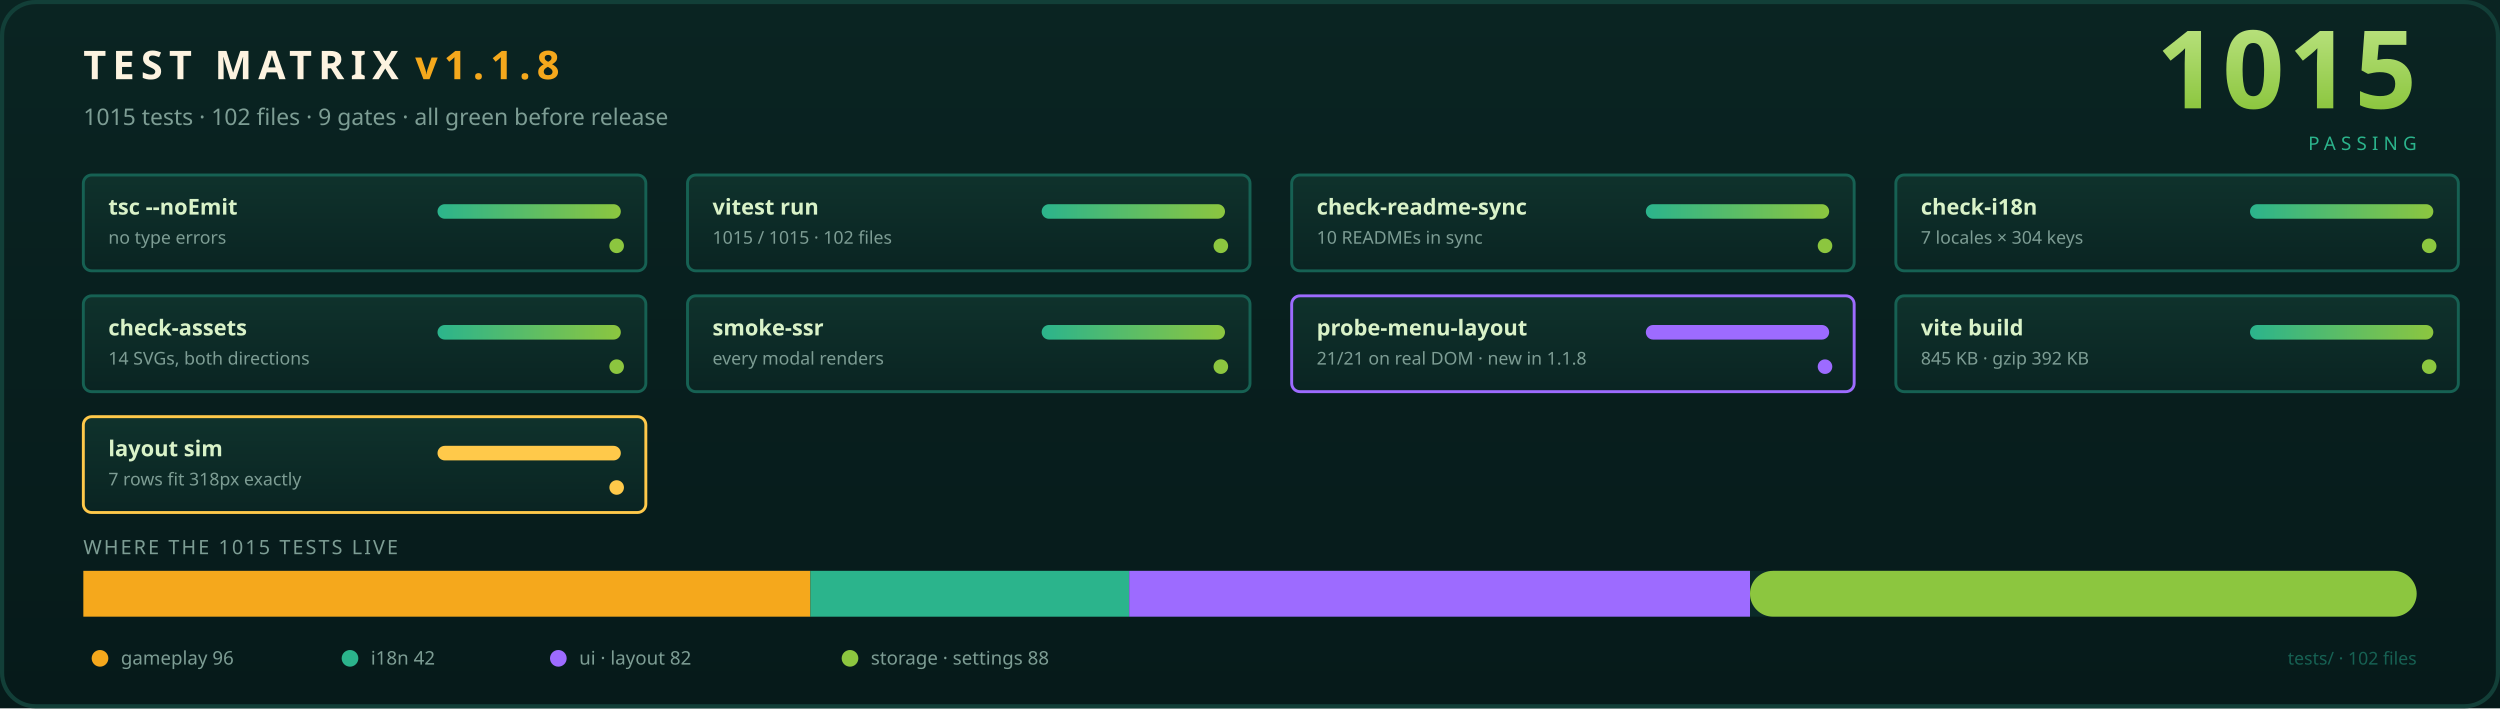
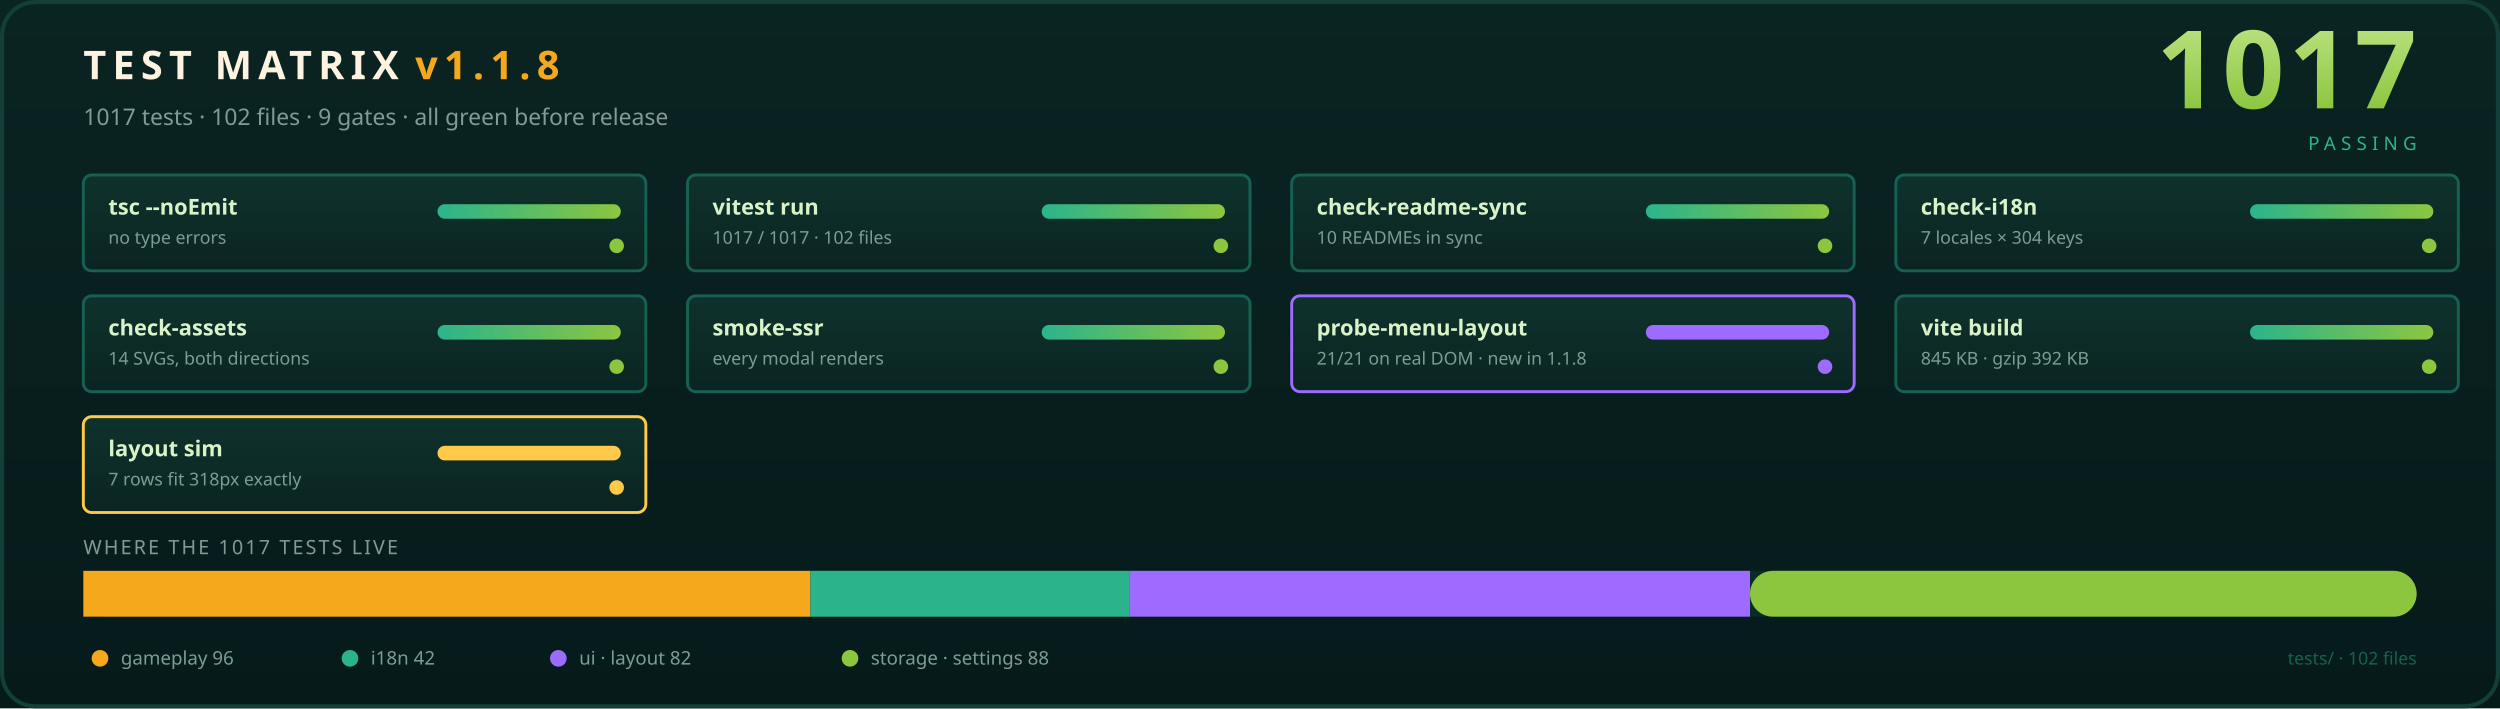
- <svg xmlns="http://www.w3.org/2000/svg" viewBox="0 0 1200 340" role="img" aria-label="Ma trận kiểm thử Lọ Chéo v1.1.8 — 1015 test trên 102 file, 9 cổng kiểm tra, phân bố theo nhóm (hoạt họa SMIL)">
+ <svg xmlns="http://www.w3.org/2000/svg" viewBox="0 0 1200 340" role="img" aria-label="Ma trận kiểm thử Lọ Chéo v1.1.8 — 1017 test trên 102 file, 9 cổng kiểm tra, phân bố theo nhóm (hoạt họa SMIL)">
  <defs>
    <filter id="tm-glow" x="-40%" y="-40%" width="180%" height="180%">
      <feGaussianBlur stdDeviation="4" result="b" />
      <feMerge>
        <feMergeNode in="b" />
        <feMergeNode in="SourceGraphic" />
      </feMerge>
    </filter>
    <linearGradient id="tmBg" x1="0" y1="0" x2="0" y2="1">
      <stop offset="0" stop-color="#0a2422" />
      <stop offset="1" stop-color="#061a1a" />
    </linearGradient>
    <linearGradient id="tmCard" x1="0" y1="0" x2="0" y2="1">
      <stop offset="0" stop-color="#0f322c" />
      <stop offset="1" stop-color="#0a2422" />
    </linearGradient>
    <linearGradient id="tmBar" x1="0" y1="0" x2="1" y2="0">
      <stop offset="0" stop-color="#2bb48c" />
      <stop offset="1" stop-color="#8cc63f" />
    </linearGradient>
    <linearGradient id="tmBig" x1="0" y1="0" x2="0" y2="1">
      <stop offset="0" stop-color="#b6e07a" />
      <stop offset="1" stop-color="#8cc63f" />
    </linearGradient>
  </defs>
  <rect width="1200" height="340" fill="url(#tmBg)" />
  <rect x="1" y="1" width="1198" height="338" rx="16" fill="none" stroke="#123f38" stroke-width="2" />
  <text x="40" y="38" font-family="'Arial Black','Bungee',sans-serif" font-weight="900" font-size="19" letter-spacing="3" fill="#fdf3e0">TEST MATRIX <tspan fill="#f5a81c">v1.1.8</tspan>
  </text>
-   <text x="40" y="60" font-family="system-ui,sans-serif" font-size="11" fill="#7d9d94">1015 tests · 102 files · 9 gates · all green before release</text>
-   <text x="1160" y="52" text-anchor="end" font-family="'Arial Black','Bungee',sans-serif" font-weight="900" font-size="52" fill="url(#tmBig)" letter-spacing="2">1015</text>
+   <text x="40" y="60" font-family="system-ui,sans-serif" font-size="11" fill="#7d9d94">1017 tests · 102 files · 9 gates · all green before release</text>
+   <text x="1160" y="52" text-anchor="end" font-family="'Arial Black','Bungee',sans-serif" font-weight="900" font-size="52" fill="url(#tmBig)" letter-spacing="2">1017</text>
  <text x="1160" y="72" text-anchor="end" font-family="system-ui,sans-serif" font-size="9" letter-spacing="2.5" fill="#2bb48c">PASSING</text>
  <g font-family="system-ui,sans-serif">
    <g transform="translate(40,84)">
      <rect width="270" height="46" rx="4" fill="url(#tmCard)" stroke="#166153" stroke-width="1.4" />
      <text x="12" y="19" font-size="10.5" fill="#d9f2c8" font-weight="700">tsc --noEmit</text>
      <text x="12" y="33" font-size="8.5" fill="#7d9d94">no type errors</text>
      <rect x="170" y="14" width="88" height="7" rx="3.5" fill="#0b2a28" />
      <rect x="170" y="14" width="88" height="7" rx="3.5" fill="url(#tmBar)">
        <animate attributeName="opacity" values="0.6;1;1;0.6" dur="9s" repeatCount="indefinite" />
      </rect>
      <circle cx="256" cy="34" r="3.5" fill="#8cc63f">
        <animate attributeName="opacity" values="1;0.3;1" dur="2.4s" repeatCount="indefinite" />
      </circle>
    </g>
    <g transform="translate(330,84)">
      <rect width="270" height="46" rx="4" fill="url(#tmCard)" stroke="#166153" stroke-width="1.4" />
      <text x="12" y="19" font-size="10.5" fill="#d9f2c8" font-weight="700">vitest run</text>
-       <text x="12" y="33" font-size="8.5" fill="#7d9d94">1015 / 1015 · 102 files</text>
+       <text x="12" y="33" font-size="8.5" fill="#7d9d94">1017 / 1017 · 102 files</text>
      <rect x="170" y="14" width="88" height="7" rx="3.5" fill="#0b2a28" />
      <rect x="170" y="14" width="88" height="7" rx="3.5" fill="url(#tmBar)">
        <animate attributeName="opacity" values="0.6;1;1;0.6" dur="9s" begin="0.6s" repeatCount="indefinite" />
      </rect>
      <circle cx="256" cy="34" r="3.5" fill="#8cc63f">
        <animate attributeName="opacity" values="1;0.3;1" dur="2.4s" begin="0.3s" repeatCount="indefinite" />
      </circle>
    </g>
    <g transform="translate(620,84)">
      <rect width="270" height="46" rx="4" fill="url(#tmCard)" stroke="#166153" stroke-width="1.4" />
      <text x="12" y="19" font-size="10.5" fill="#d9f2c8" font-weight="700">check-readme-sync</text>
      <text x="12" y="33" font-size="8.5" fill="#7d9d94">10 READMEs in sync</text>
      <rect x="170" y="14" width="88" height="7" rx="3.5" fill="#0b2a28" />
      <rect x="170" y="14" width="88" height="7" rx="3.5" fill="url(#tmBar)">
        <animate attributeName="opacity" values="0.6;1;1;0.6" dur="9s" begin="1.2s" repeatCount="indefinite" />
      </rect>
      <circle cx="256" cy="34" r="3.5" fill="#8cc63f">
        <animate attributeName="opacity" values="1;0.3;1" dur="2.4s" begin="0.6s" repeatCount="indefinite" />
      </circle>
    </g>
    <g transform="translate(910,84)">
      <rect width="270" height="46" rx="4" fill="url(#tmCard)" stroke="#166153" stroke-width="1.4" />
      <text x="12" y="19" font-size="10.5" fill="#d9f2c8" font-weight="700">check-i18n</text>
      <text x="12" y="33" font-size="8.5" fill="#7d9d94">7 locales × 304 keys</text>
      <rect x="170" y="14" width="88" height="7" rx="3.5" fill="#0b2a28" />
      <rect x="170" y="14" width="88" height="7" rx="3.5" fill="url(#tmBar)">
        <animate attributeName="opacity" values="0.6;1;1;0.6" dur="9s" begin="1.8s" repeatCount="indefinite" />
      </rect>
      <circle cx="256" cy="34" r="3.5" fill="#8cc63f">
        <animate attributeName="opacity" values="1;0.3;1" dur="2.4s" begin="0.9s" repeatCount="indefinite" />
      </circle>
    </g>
    <g transform="translate(40,142)">
      <rect width="270" height="46" rx="4" fill="url(#tmCard)" stroke="#166153" stroke-width="1.4" />
      <text x="12" y="19" font-size="10.5" fill="#d9f2c8" font-weight="700">check-assets</text>
      <text x="12" y="33" font-size="8.5" fill="#7d9d94">14 SVGs, both directions</text>
      <rect x="170" y="14" width="88" height="7" rx="3.5" fill="#0b2a28" />
      <rect x="170" y="14" width="88" height="7" rx="3.5" fill="url(#tmBar)">
        <animate attributeName="opacity" values="0.6;1;1;0.6" dur="9s" begin="2.4s" repeatCount="indefinite" />
      </rect>
      <circle cx="256" cy="34" r="3.5" fill="#8cc63f">
        <animate attributeName="opacity" values="1;0.3;1" dur="2.4s" begin="1.2s" repeatCount="indefinite" />
      </circle>
    </g>
    <g transform="translate(330,142)">
      <rect width="270" height="46" rx="4" fill="url(#tmCard)" stroke="#166153" stroke-width="1.4" />
      <text x="12" y="19" font-size="10.5" fill="#d9f2c8" font-weight="700">smoke-ssr</text>
      <text x="12" y="33" font-size="8.5" fill="#7d9d94">every modal renders</text>
      <rect x="170" y="14" width="88" height="7" rx="3.5" fill="#0b2a28" />
      <rect x="170" y="14" width="88" height="7" rx="3.5" fill="url(#tmBar)">
        <animate attributeName="opacity" values="0.6;1;1;0.6" dur="9s" begin="3s" repeatCount="indefinite" />
      </rect>
      <circle cx="256" cy="34" r="3.5" fill="#8cc63f">
        <animate attributeName="opacity" values="1;0.3;1" dur="2.4s" begin="1.5s" repeatCount="indefinite" />
      </circle>
    </g>
    <g transform="translate(620,142)">
      <rect width="270" height="46" rx="4" fill="url(#tmCard)" stroke="#9d6bff" stroke-width="1.4" />
      <text x="12" y="19" font-size="10.5" fill="#d9f2c8" font-weight="700">probe-menu-layout</text>
      <text x="12" y="33" font-size="8.5" fill="#7d9d94">21/21 on real DOM · new in 1.1.8</text>
      <rect x="170" y="14" width="88" height="7" rx="3.5" fill="#0b2a28" />
      <rect x="170" y="14" width="88" height="7" rx="3.5" fill="#9d6bff" />
      <circle cx="256" cy="34" r="3.5" fill="#9d6bff">
        <animate attributeName="opacity" values="1;0.3;1" dur="2.4s" begin="1.8s" repeatCount="indefinite" />
      </circle>
    </g>
    <g transform="translate(910,142)">
      <rect width="270" height="46" rx="4" fill="url(#tmCard)" stroke="#166153" stroke-width="1.4" />
      <text x="12" y="19" font-size="10.5" fill="#d9f2c8" font-weight="700">vite build</text>
      <text x="12" y="33" font-size="8.5" fill="#7d9d94">845 KB · gzip 392 KB</text>
      <rect x="170" y="14" width="88" height="7" rx="3.5" fill="#0b2a28" />
      <rect x="170" y="14" width="88" height="7" rx="3.5" fill="url(#tmBar)">
        <animate attributeName="opacity" values="0.6;1;1;0.6" dur="9s" begin="4.2s" repeatCount="indefinite" />
      </rect>
      <circle cx="256" cy="34" r="3.5" fill="#8cc63f">
        <animate attributeName="opacity" values="1;0.3;1" dur="2.4s" begin="2.1s" repeatCount="indefinite" />
      </circle>
    </g>
    <g transform="translate(40,200)">
      <rect width="270" height="46" rx="4" fill="url(#tmCard)" stroke="#ffc94a" stroke-width="1.4" />
      <text x="12" y="19" font-size="10.5" fill="#d9f2c8" font-weight="700">layout sim</text>
      <text x="12" y="33" font-size="8.5" fill="#7d9d94">7 rows fit 318px exactly</text>
      <rect x="170" y="14" width="88" height="7" rx="3.5" fill="#0b2a28" />
      <rect x="170" y="14" width="88" height="7" rx="3.5" fill="#ffc94a" />
      <circle cx="256" cy="34" r="3.5" fill="#ffc94a">
        <animate attributeName="opacity" values="1;0.3;1" dur="2.4s" begin="2.4s" repeatCount="indefinite" />
      </circle>
    </g>
  </g>
-   <text x="40" y="266" font-family="system-ui,sans-serif" font-size="9.5" letter-spacing="1" fill="#7d9d94">WHERE THE 1015 TESTS LIVE</text>
+   <text x="40" y="266" font-family="system-ui,sans-serif" font-size="9.5" letter-spacing="1" fill="#7d9d94">WHERE THE 1017 TESTS LIVE</text>
  <g transform="translate(40,274)">
    <rect width="1120" height="22" rx="11" fill="#0b2a28" />
    <rect x="0" y="0" width="349" height="22" fill="#f5a81c">
      <animate attributeName="opacity" values="0.55;1;1;0.55" dur="9s" begin="0s" repeatCount="indefinite" />
    </rect>
    <rect x="349" y="0" width="153" height="22" fill="#2bb48c">
      <animate attributeName="opacity" values="0.55;1;1;0.55" dur="9s" begin="0.8s" repeatCount="indefinite" />
    </rect>
    <rect x="502" y="0" width="298" height="22" fill="#9d6bff">
      <animate attributeName="opacity" values="0.55;1;1;0.55" dur="9s" begin="1.6s" repeatCount="indefinite" />
    </rect>
    <rect x="800" y="0" width="320" height="22" rx="11" fill="#8cc63f">
      <animate attributeName="opacity" values="0.55;1;1;0.55" dur="9s" begin="2.4s" repeatCount="indefinite" />
    </rect>
  </g>
  <g font-family="system-ui,sans-serif" font-size="9" fill="#7d9d94">
    <circle cx="48" cy="316" r="4" fill="#f5a81c" />
    <text x="58" y="319">gameplay 96</text>
    <circle cx="168" cy="316" r="4" fill="#2bb48c" />
    <text x="178" y="319">i18n 42</text>
    <circle cx="268" cy="316" r="4" fill="#9d6bff" />
    <text x="278" y="319">ui · layout 82</text>
    <circle cx="408" cy="316" r="4" fill="#8cc63f" />
    <text x="418" y="319">storage · settings 88</text>
  </g>
  <text x="1160" y="319" text-anchor="end" font-family="system-ui,sans-serif" font-size="8.5" fill="#166153">tests/ · 102 files</text>
</svg>
